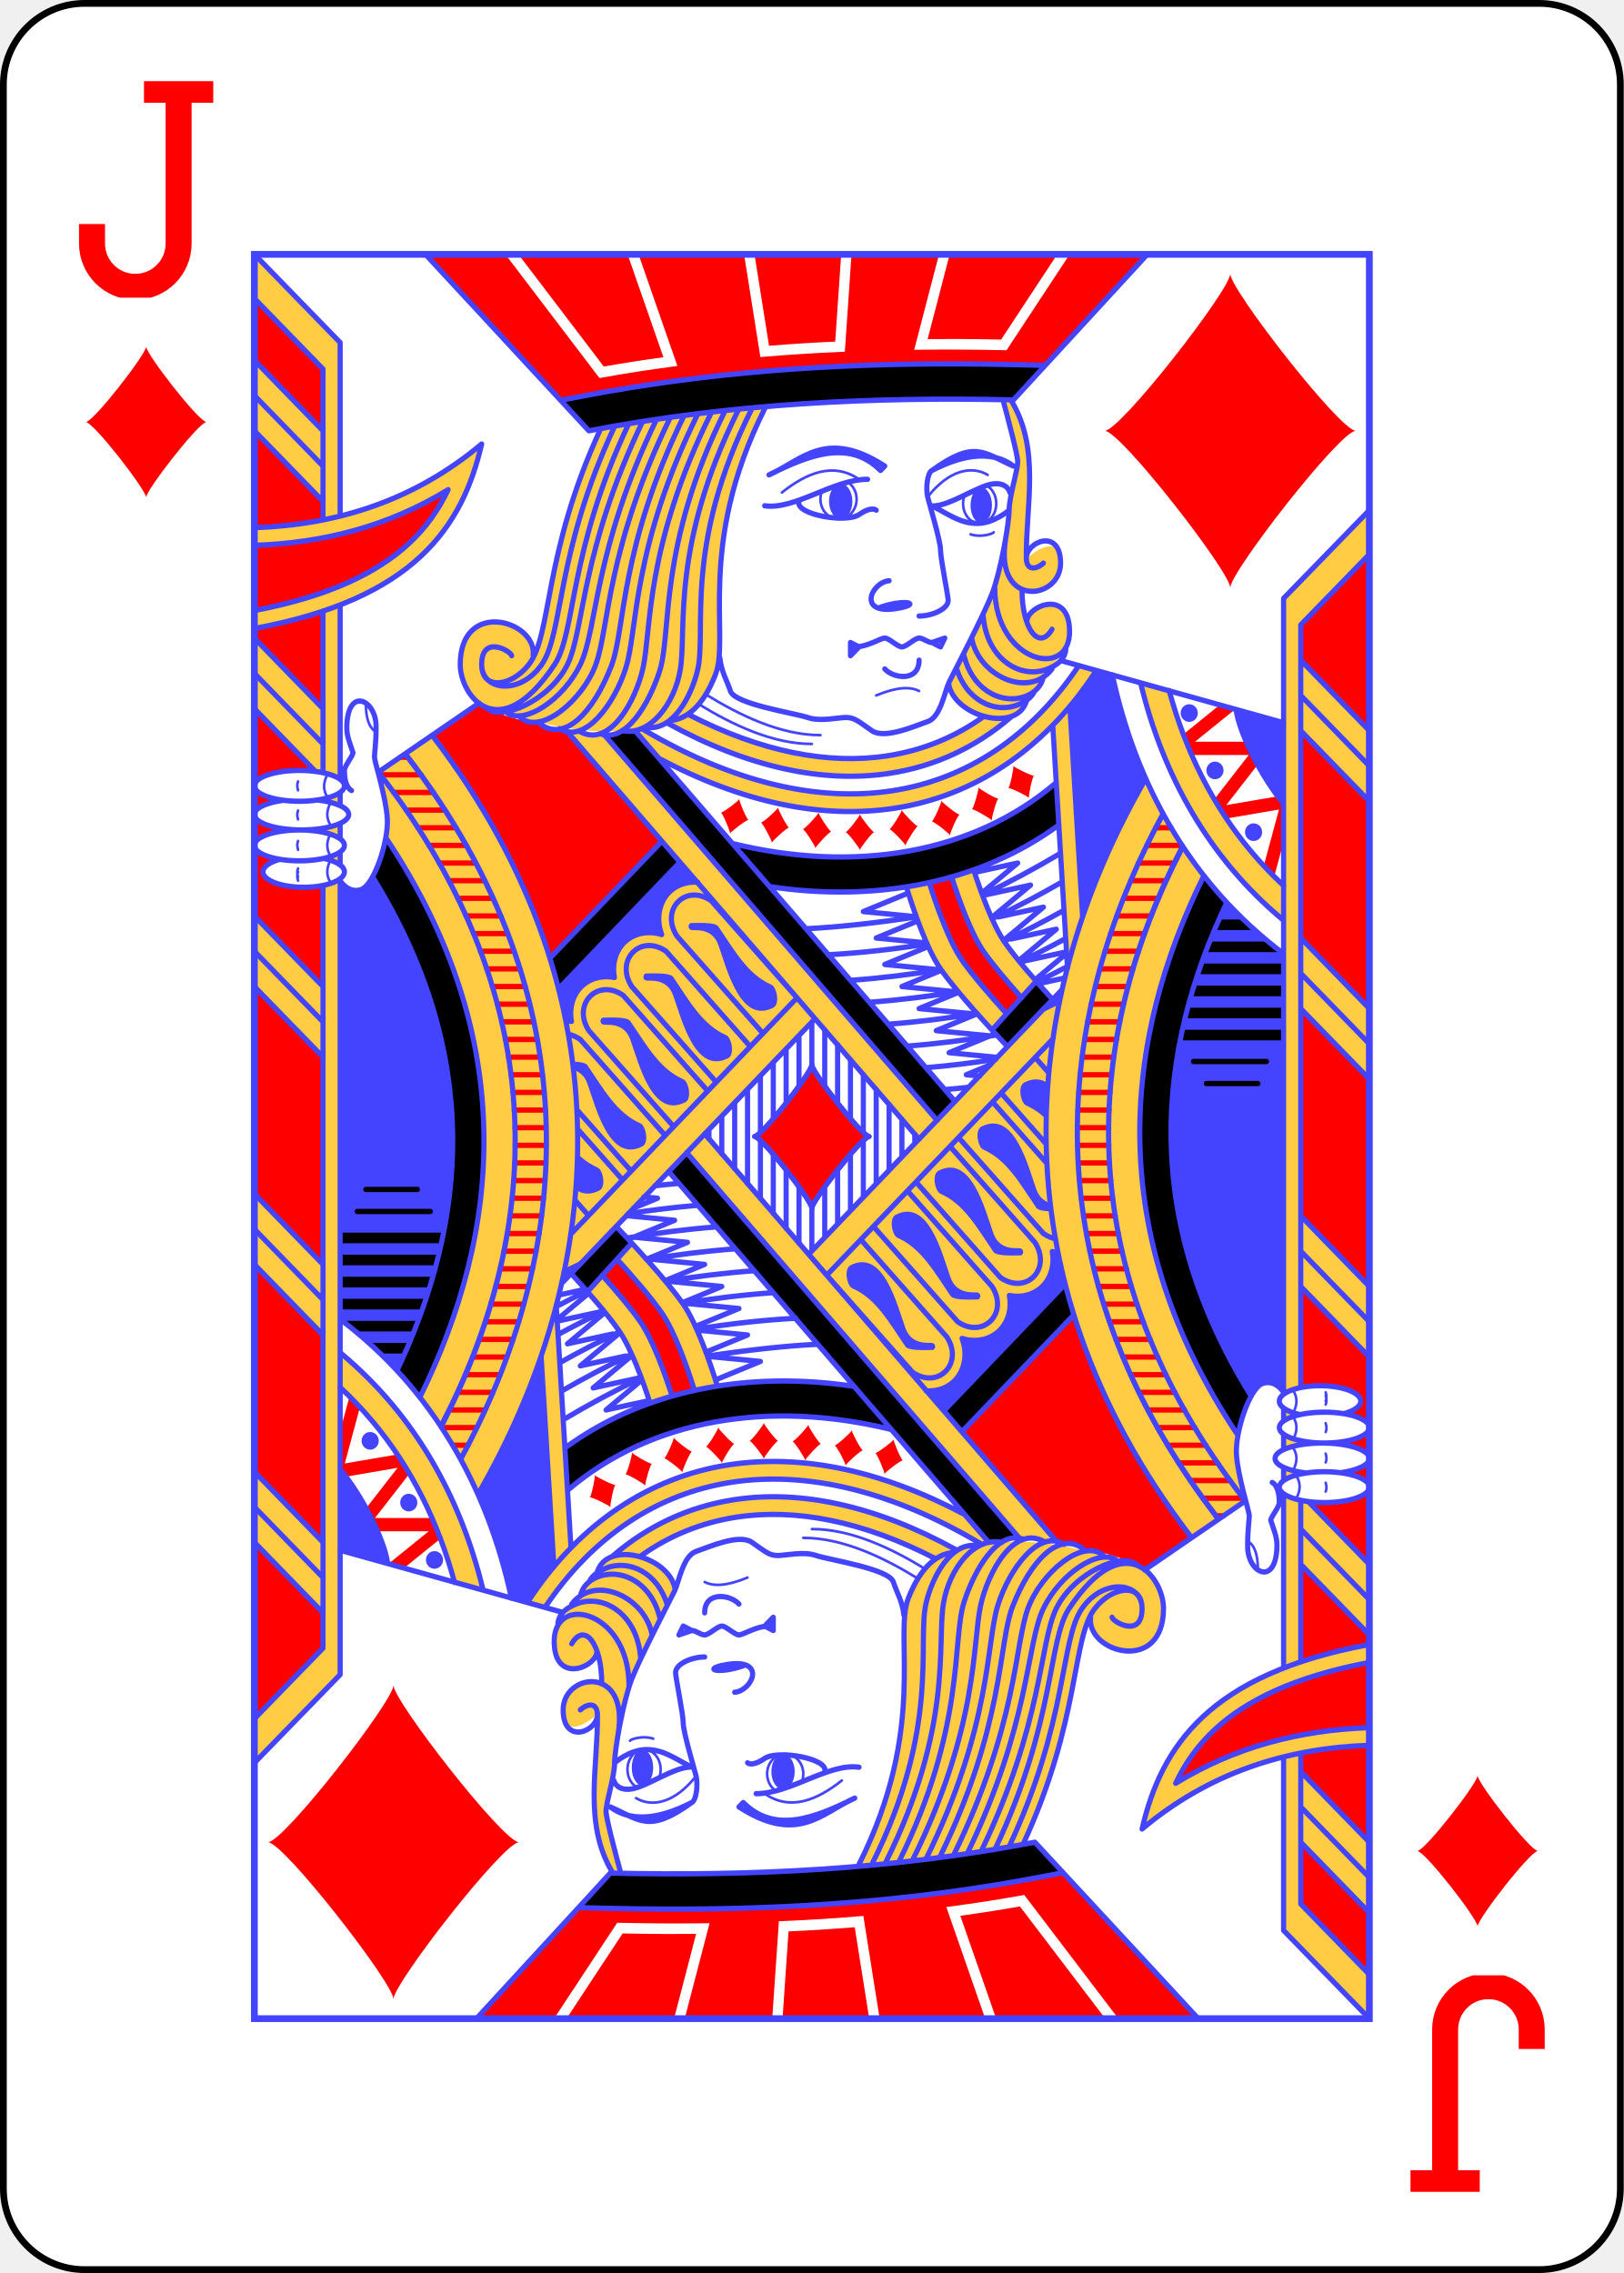
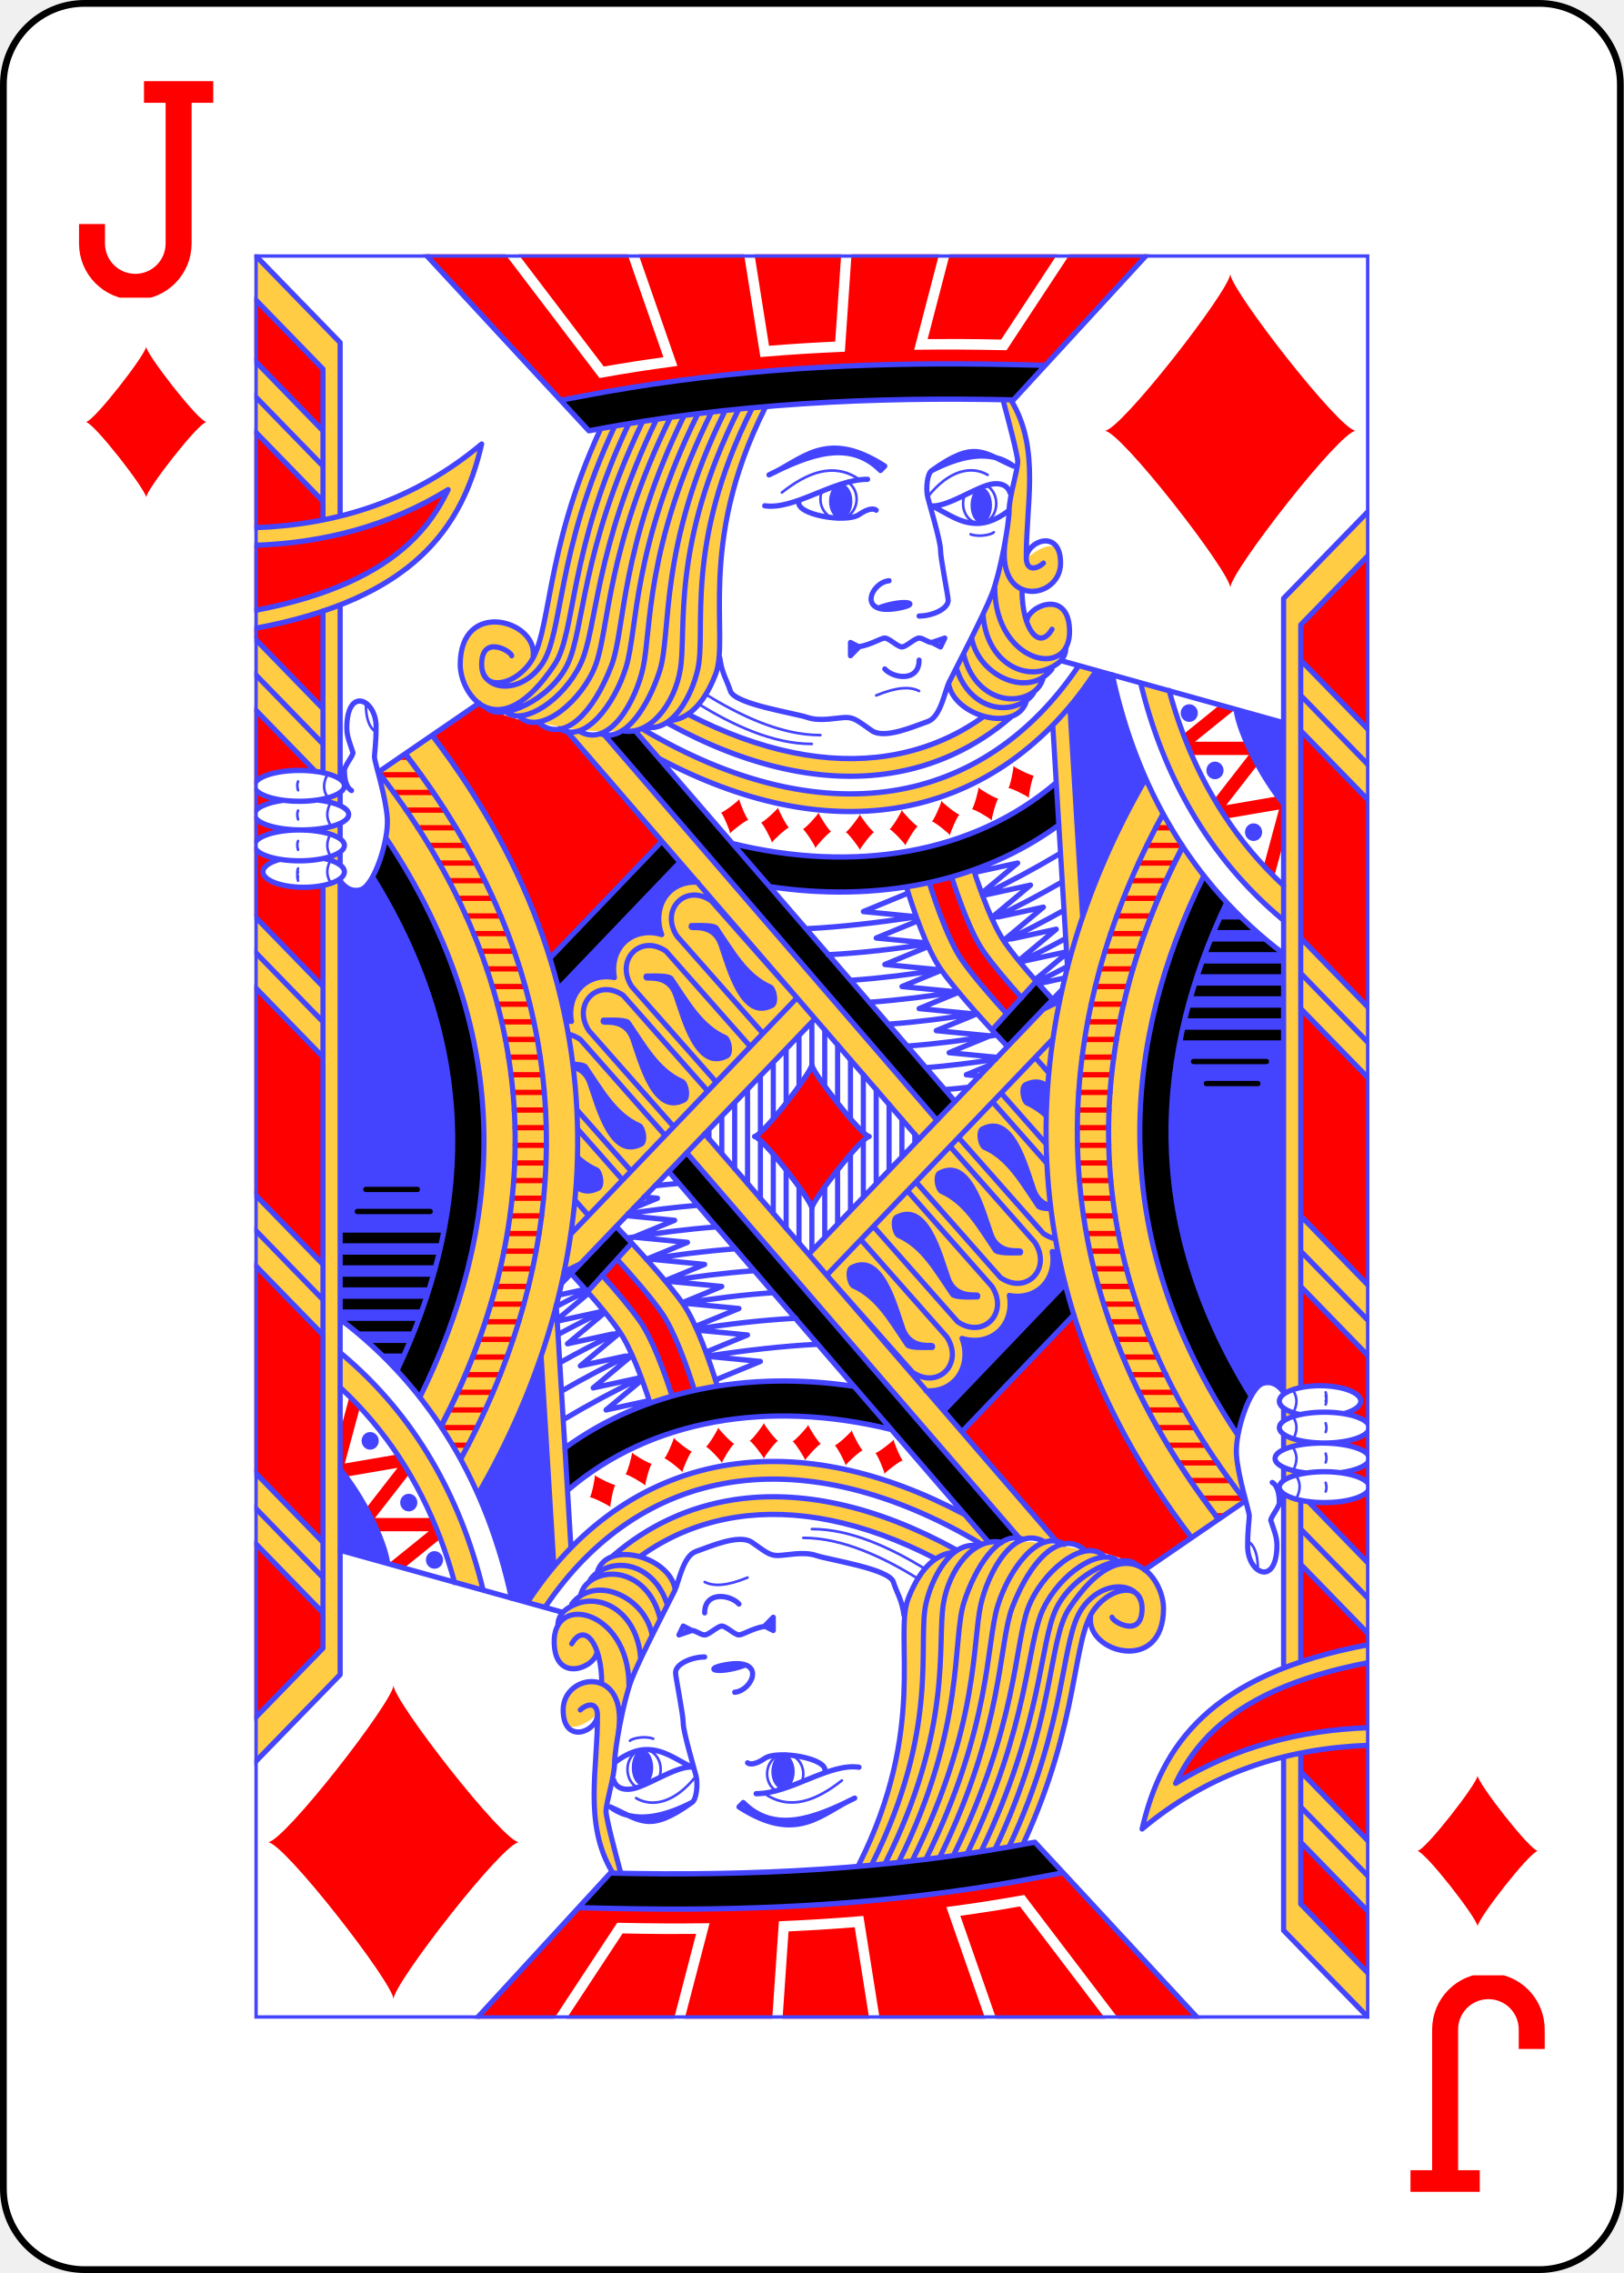
<svg xmlns="http://www.w3.org/2000/svg" xmlns:xlink="http://www.w3.org/1999/xlink" width="2.5in" height="3.5in" viewBox="-120 -168 240 336" preserveAspectRatio="none" class="card" face="JD">
-   <defs>
-     <rect id="DJX" width="164.8" height="260.8" x="-82.4" y="-130.4" />
-   </defs>
+   <symbol id="DJX">
+     <path d="M0,0 L164.8,0 L164.8,260.8 L0,260.8 Z" stroke-width="1" />
+   </symbol>
  <symbol id="DJ" viewBox="-500 -500 1000 1000" preserveAspectRatio="xMinYMid">
    <path d="M50 -460L250 -460M150 -460L150 250A100 100 0 0 1 -250 250L-250 220" stroke="red" stroke-width="120" stroke-linecap="square" stroke-miterlimit="1.5" fill="none" />
  </symbol>
  <symbol id="D" viewBox="-600 -600 1200 1200" preserveAspectRatio="xMinYMid">
    <path d="M-400 0C-350 0 0 -450 0 -500C0 -450 350 0 400 0C350 0 0 450 0 500C0 450 -350 0 -400 0Z" fill="red" />
  </symbol>
  <symbol id="DJ1" preserveAspectRatio="none" viewBox="0 0 1300 2000">
    <path fill="#FC4" d="M0 0L0 602.5A52.5 17.5 0 0 1 52.5 585A52.5 17.5 0 0 1 100 595.092L100 397.393C208.286 356.236 247.222 289.517 265 215C214.523 256.168 159.203 282.41 100 296.691L100 100L0 0zM0 602.5L0 635C0 627.737 13.907 621.507 33.711 618.859L34.012 618.857A52.5 17.5 0 0 1 0 602.5zM0 635L0 670A52.5 17.5 0 0 1 52.5 652.5A52.5 17.5 0 0 1 100 662.592L100 645.057C90.047 649.557 73.609 652.5 55 652.5C24.624 652.5 0 644.665 0 635zM0 670L0 1710L100 1610L100 707.814C92.207 713.556 76.108 717.5 57.5 717.5C31.266 717.5 10 709.665 10 700C10 694.133 17.837 688.941 29.863 685.766A52.5 17.5 0 0 1 0 670zM872.922 165.369C878.474 185.244 890 227.409 890 235C890 245 880 275 880 290C880 305 870 360 860 385C850 410 815 475 809.715 485.826C812.586 504.418 831.774 518.642 851.9 523.861L850.412 523.828C816.551 547.594 778.945 562.323 738.049 568.457C669.735 578.704 590.814 564.241 505.551 521.316L504.895 521.611C516.499 514.249 527.984 500.274 537.598 476.367C554.796 433.598 515 330 595 175C527.022 174.999 461.402 179.195 403.783 197.625C342.894 325.705 345.947 412.394 326.031 454.139C330 415 240 390 240 465C240 485.578 255.555 514.798 283.029 516.09C348.178 537.161 412.978 552.712 485.713 528.33C488.09 528.115 490.507 527.675 492.945 526.996L482.316 531.783C575.769 581.801 663.821 599.816 741.016 588.236C793.229 580.404 840.716 559.159 882.049 524.541L880.32 524.502C889.914 521.895 897.498 515.848 900.469 505.561C924.519 477.241 934.668 461.558 947.25 443.664C950.076 437.658 951.223 429.786 950 420C945 380 900.001 400 900.119 415.273C896.746 404.841 894.999 393.292 895.145 379.896C914.503 387.622 940 374.143 940 350C940 310 900 345 900 345C900 345 916.804 221.49 882.738 166.219L872.922 165.369zM961.201 466.193C905.569 546.711 830.55 595.029 743.984 608.014C655.935 621.221 556.541 598.183 453.027 538.369L445 540L472.33 571.725C568.456 621.376 661.96 640.542 746.951 627.793C817.729 617.176 881.561 583.959 933.777 530.855L930.877 534.031L948.041 808.658L965.627 750.045C961.199 679.205 955.947 595.159 950.773 512.389C960.181 501.477 969.155 489.865 977.656 477.561L981.289 472.303L961.201 466.193zM1033.342 486.02C1059.601 591.374 1112.7 684.039 1198.822 754.031L1199.928 715.506C1133.563 655.602 1090.542 580.332 1066.561 494.352L1033.342 486.02zM365.264 541.561L516.334 711.734C515.472 711.675 514.612 711.631 513.756 711.619C512.459 711.601 511.17 711.636 509.893 711.725C499.673 712.431 490.205 716.512 483.305 723.412C471.76 734.956 468.115 753.69 474.955 771.098C469.027 769.238 463.01 768.556 457.232 768.955C447.013 769.661 437.543 773.742 430.643 780.643C420.972 790.313 416.849 805.029 419.783 819.783C415.557 818.943 411.334 818.672 407.232 818.955C397.013 819.661 387.543 823.742 380.643 830.643C371.026 840.26 366.894 854.867 369.734 869.539C369.451 869.479 369.168 869.406 368.885 869.352C367.905 869.149 366.907 869.045 365.906 869.041C365.037 869.038 364.183 869.108 363.352 869.248L363.74 871.375C342.124 763.333 292.851 653.033 207.75 544.896L144.154 586.48C147.98 601.13 154.045 623.759 155 640C155.352 645.977 154.664 653.376 153.588 661.789C309.967 889.988 287.883 1108.49 192.412 1294.926C219.454 1328.214 242.125 1365.216 260.432 1405.092C304.395 1331.609 338.788 1250.648 358.482 1164.994L358.174 1166.617L653.705 866.473L774.865 1002.951L795.9 981.588L408.006 544.65L365.264 541.561zM100 609.904A52.5 17.5 0 0 1 73.174 618.559L73.836 618.553C84.484 619.788 93.586 622.042 100 624.941L100 609.904zM100 677.404A52.5 17.5 0 0 1 80.135 684.848L81.191 684.828C89.256 686.541 95.82 689.104 100 692.182L100 677.404zM838.641 697.736L813.053 705.961C821.502 731.58 835.544 769.762 850 790C860.843 805.18 878.269 825.064 894.529 842.715C894.529 842.715 917.566 830.644 910.729 823.059C897.241 808.094 883.902 792.462 875 780C860.874 760.224 847.144 723.315 838.641 697.736zM786.85 712.279L760.133 716.928C767.967 741.662 783.721 787.209 800 810C814.389 830.144 840.371 858.569 859.836 879.07C866.969 886.584 876.719 860.457 876.719 860.457C858.628 841.113 837.464 817.45 825 800C809.834 778.767 795.125 737.784 786.85 712.279z" />
  </symbol>
  <symbol id="DJ2" preserveAspectRatio="none" viewBox="0 0 1300 2000">
    <path fill="red" d="M199.521,0l157.664,165.582 25.473,-4.902c149.958,-27.996 296.776,-37.138 441.393,-36.51 20.66,0.09 41.275,0.378 61.848,0.84l34.475,1.57L1040.949,0h-90.371l-73.627,108.701 -3.268,-0.072c-17.44,-0.384 -35.101,-0.607 -52.801,-0.684 -14.191,-0.062 -28.397,-0.029 -43.678,0.152l-7.916,0.094L798.268,0H696.223l-7.773,110.4 -5.359,0.221c-28.906,1.195 -58.058,2.965 -87.605,5.359L589.971,116.428 570.955,0H447.898l45.314,126.52 -7.391,0.957c-26.194,3.391 -52.95,7.403 -79.91,12.123L402.369,140.221 292.633,0Zm108.35,0 99.543,127.197c23.432,-4.051 46.649,-7.54 69.502,-10.588L435.15,0Zm275.244,0 16.924,103.627c25.991,-2.041 51.693,-3.606 77.189,-4.721L684.191,0Zm227.576,0 -25.73,96.07c12.299,-0.107 24.295,-0.176 35.975,-0.125 16.664,0.072 33.27,0.302 49.725,0.645L936.086,0ZM0,50v70l80,80v-70zm0,150v109.854c27.325,-0.911 54.014,-3.781 80,-8.816V280Zm225.898,66.748C156.887,308.026 80.516,327.253 0,329.854v73.936c87.942,-16.247 143.49,-43.188 179.627,-75.494 20.794,-18.589 35.415,-39.201 46.271,-61.547zM80,404.438C56.424,412.129 29.87,418.722 0,424.094V435l80,80zm182.084,104.172 -54.93,36.684c65.585,82.864 109.888,167.062 137.031,251.623L475.107,665.293 365.264,541.561c-34.415,-10.878 -70.714,-12.66 -103.18,-32.951zm863.334,2.24 -42.344,33.27 9.807,23.381h66.514l-40.512,50.641 14.359,21.424 61.381,-10.23 -17.67,63.613 12.203,12.115 10.982,-39.539 -0.596,-43.387 -6.068,-7.82 -60.371,10.062 36.715,-45.895L1156.74,552.5h-60.057l46.652,-36.656zM0,515v87.5a52.5,17.5 0 0 1 52.5,-17.5 52.5,17.5 0 0 1 18.664,1.164zm0,87.5V635c0,-7.263 13.907,-13.493 33.711,-16.141l0.301,-0.002A52.5,17.5 0 0 1 0,602.5ZM0,635v35a52.5,17.5 0 0 1 52.5,-17.5 52.5,17.5 0 0 1 27.5,2.619v-4.545C72.493,651.797 64.012,652.5 55,652.5 24.624,652.5 0,644.665 0,635Zm0,35v80l80,80V715.414C73.302,716.744 65.642,717.5 57.5,717.5 31.266,717.5 10,709.665 10,700c0,-5.867 7.837,-11.059 19.863,-14.234A52.5,17.5 0 0 1 0,670ZM170.152,567a3,3 0 1 0 0,6h8.428 0.381a3,3 0 1 0 0,-6h-0.381zM72.721,586.354A52.5,17.5 0 0 1 80,587.619v-1.266zM146.998,587a3,3 0 1 0 0,6h46.938 0.355a3,3 0 1 0 0,-6h-0.355zm15.473,20a3,3 0 1 0 0,6h45.842 0.324a3,3 0 1 0 0,-6H208.312ZM80,617.393a52.5,17.5 0 0 1 -6.863,1.166l0.699,-0.006c2.125,0.247 4.17,0.544 6.164,0.869zM176.955,627a3,3 0 1 0 0,6h44.982 0.297a3,3 0 1 0 0,-6h-0.297zm13.672,20a3,3 0 1 0 0,6h44.199 0.27a3,3 0 1 0 0,-6h-0.27zm12.871,20a3,3 0 1 0 0,6h43.381 0.25a3,3 0 1 0 0,-6h-0.25zm12.078,20a3,3 0 1 0 0,6h42.422a3,3 0 1 0 0,-6zm597.477,18.961 -26.203,6.318C795.125,737.784 809.834,778.767 825,800c12.701,17.782 34.437,42.018 52.748,61.559L894.529,842.715C878.269,825.064 860.843,805.18 850,790 835.544,769.762 821.502,731.58 813.053,705.961ZM226.846,707a3,3 0 1 0 0,6h41.582a3,3 0 1 0 0,-6zm10.307,20a3,3 0 1 0 0,6h41.021a3,3 0 1 0 0,-6zm9.557,20a3,3 0 1 0 0,6h40.467a3,3 0 1 0 0,-6zm8.814,20a3,3 0 1 0 0,6h39.76 0.156a3,3 0 1 0 0,-6h-0.156zm8.082,20a3,3 0 1 0 0,6h39.141a3,3 0 1 0 0,-6zm7.354,20a3,3 0 1 0 0,6h38.609a3,3 0 1 0 0,-6zm6.514,20a3,3 0 1 0 0,6h38.264a3,3 0 1 0 0,-6zM0,830v235l80,80V910Zm283.213,17a3,3 0 1 0 0,6h37.809a3,3 0 1 0 0,-6zm5.043,20a3,3 0 1 0 0,6h37.439a3,3 0 1 0 0,-6zm4.354,20a3,3 0 1 0 0,6h37.152a3,3 0 1 0 0,-6zm3.668,20a3,3 0 1 0 0,6h36.945a3,3 0 1 0 0,-6zm2.986,20a3,3 0 1 0 0,6h36.627a3,3 0 1 0 0,-6zm2.197,20a3,3 0 1 0 0,6h36.453a3,3 0 1 0 0,-6zm1.49,20a3,3 0 1 0 0,6h36.398a3,3 0 1 0 0,-6zm0.83,20a3,3 0 1 0 0,6H340a3,3 0 1 0 0,-6zm0.174,20a3,3 0 1 0 0,6H340a3,3 0 1 0 0,-6zm-0.484,20a3,3 0 1 0 0,6h36.412a3,3 0 1 0 0,-6zm-1.137,20a3,3 0 1 0 0,6h36.447a3,3 0 1 0 0,-6zm-1.787,20a3,3 0 1 0 0,6h36.555a3,3 0 1 0 0,-6zm-2.52,20a3,3 0 1 0 0,6h36.816a3,3 0 1 0 0,-6zm-3.184,20a3,3 0 1 0 0,6h37.115a3,3 0 1 0 0,-6zm-3.826,20a3,3 0 1 0 0,6h37.354a3,3 0 1 0 0,-6zM0,1145v235l80,80v-235zm286.551,2a3,3 0 1 0 0,6h37.656a3,3 0 1 0 0,-6zm-5.109,20a3,3 0 1 0 0,6h38.023a3,3 0 1 0 0,-6zm-5.75,20a3,3 0 1 0 0,6h38.445a3,3 0 1 0 0,-6zm-6.396,20a3,3 0 1 0 0,6h38.914a3,3 0 1 0 0,-6zm-7.041,20a3,3 0 1 0 0,6h39.396a3,3 0 1 0 0,-6zm-7.691,20a3,3 0 1 0 0,6h39.844a3,3 0 1 0 0,-6zm-8.342,20a3,3 0 1 0 0,6h40.34a3,3 0 0 0 0.002,0 3,3 0 0 0 0.006,0h0.039a3,3 0 0 0 0.162,-5.996 3,3 0 0 0 -0.178,0h-0.031zm-9,20a3,3 0 1 0 0,6h40.883a3,3 0 1 0 0,-6zm-9.66,20a3,3 0 1 0 0,6h41.463a3,3 0 1 0 0,-6zm-9.125,20a3,3 0 1 0 0,6h40.877a3,3 0 1 0 0,-6zm12.818,20a3,3 0 1 0 0,6h17.703 0.125a3,3 0 1 0 0,-6h-0.125zM0,1459.955V1660l80,-80v-40.768z" />
  </symbol>
  <symbol id="DJ3" preserveAspectRatio="none" viewBox="0 0 1300 2000">
    <path fill="#44F" d="M509,758c9,0 28.315,-1.237 32,4 19,27 34.047,54.141 62,66 5.895,2.501 10.258,21.901 2,26 -38.418,19.069 -54.167,-44.095 -64,-71 -7.297,-19.969 -27.054,-16.342 -31,-17 -6,-1 -3.687,-8 -1,-8zM456.339,815.231c9,0 28.315,-1.237 32,4 19,27 34.047,54.141 62,66 5.895,2.501 10.258,21.901 2,26 -38.418,19.069 -54.167,-44.095 -64,-71 -7.297,-19.969 -27.054,-16.342 -31,-17 -6,-1 -3.687,-8 -1,-8zM406.339,865.231c9,0 28.315,-1.237 32,4 19,27 34.047,54.141 62,66 5.895,2.501 10.258,21.901 2,26 -38.418,19.069 -54.167,-44.095 -64,-71 -7.297,-19.969 -27.054,-16.342 -31,-17 -6,-1 -3.687,-8 -1,-8zM371.248,915.149c7.579,0.188 14.956,1.05 17.09,4.082 19,27 34.047,54.141 62,66 5.895,2.501 10.258,21.901 2,26 -38.418,19.069 -54.167,-44.095 -64,-71 -3.549,-9.711 -10.044,-13.842 -16.235,-15.599M376.289,1019.066c7.016,6.682 14.831,12.255 24.049,16.166 5.895,2.501 10.258,21.901 2,26 -10.879,5.4 -19.941,4.206 -27.565,-0.892M697.25,280a13.625,20 0 0 1 -13.625,20 13.625,20 0 0 1 -13.625,-20 13.625,20 0 0 1 13.625,-20 13.625,20 0 0 1 13.625,20zM860,284.506a12.5,20.292 0 0 1 -12.5,20.292 12.5,20.292 0 0 1 -12.5,-20.292 12.5,20.292 0 0 1 12.5,-20.292 12.5,20.292 0 0 1 12.5,20.292zM1039.288,594.296c-17.009,-37.323 -29.874,-76.645 -38.918,-117.435l-19.08,-4.558 -3.633,5.258c-8.474,12.264 -17.414,23.846 -26.839,34.714 5.125,82.8 10.381,166.892 15.044,237.706 19.442,-54.632 44.354,-106.743 73.427,-155.684zM1144.6,515.971l55.194,14.905m-55.194,-14.905c3.51,27.018 30.401,77.532 54.943,106.167l0.251,-91.261M137.57,706c-4.348,7.569 -8.855,12.681 -13.242,14.107C109.291,724.995 100,709.976 100,709.976l0.078,496.904c23.977,17.954 45.709,37.081 66.058,57.431 82.103,-167.626 100.655,-356.414 -28.566,-558.312zM100,1610 -10,1720M354.528,832.821l141.618,-143.829 20.83,22.783c-1.078,-0.089 -2.152,-0.14 -3.221,-0.156 -1.297,-0.018 -2.586,0.017 -3.863,0.105 -10.219,0.706 -19.688,4.787 -26.588,11.688 -11.544,11.544 -15.19,30.278 -8.35,47.686 -5.928,-1.859 -11.945,-2.542 -17.723,-2.143 -10.219,0.706 -19.689,4.787 -26.59,11.688 -9.67,9.67 -13.793,24.386 -10.859,39.141 -4.226,-0.84 -8.449,-1.111 -12.551,-0.828 -10.219,0.706 -19.689,4.787 -26.59,11.688 -9.617,9.617 -13.748,24.224 -10.908,38.896 -0.283,-0.06 -0.566,-0.133 -0.85,-0.188 -0.98,-0.203 -1.978,-0.307 -2.979,-0.311 -0.87,-0.003 -1.723,0.068 -2.555,0.208zM1100,520a10,10 0 0 1 -10,10 10,10 0 0 1 -10,-10 10,10 0 0 1 10,-10 10,10 0 0 1 10,10zM1130,585a10,10 0 0 1 -10,10 10,10 0 0 1 -10,-10 10,10 0 0 1 10,-10 10,10 0 0 1 10,10zM1175,655a10,10 0 0 1 -10,10 10,10 0 0 1 -10,-10 10,10 0 0 1 10,-10 10,10 0 0 1 10,10z" />
  </symbol>
  <symbol id="DJ4" preserveAspectRatio="none" viewBox="0 0 1300 2000">
    <path fill="black" d="M130,1057c-4.057,-0.057 -4.057,6.057 0,6h60c4.057,0.057 4.057,-6.057 0,-6zm-10,25c-4.057,-0.057 -4.057,6.057 0,6h85c4.057,0.057 4.057,-6.057 0,-6zm-20,27v12h117.996l2.322,-12zm0,25v12h112.19l2.612,-12zm0,25v12h104.353l3.774,-12zm0,25v12h96.806l3.483,-12zm17.561,37h68.505l4.935,-12h-87.372zm29.898,25h27.866l4.935,-12h-46.444zM885.898,125.01c-20.572,-0.462 -41.188,-0.75 -61.848,-0.84 -144.617,-0.628 -291.435,8.513 -441.393,36.51L356.765,165.141 390,200c167.854,-31.337 332.223,-38.656 495,-35l35.361,-38.408zM934.484,599.132c-96.952,80.76 -235.54,102.495 -377.1,68.721l43.715,48.936c123.687,18.042 244.26,-3.946 336.972,-69.989zM816.934,960.224 444.424,540.616 408.006,544.65 795.9,981.588ZM496.146,688.992 354.528,832.821 344.459,797.973 475.103,665.289ZM877.718,897.621c-4.427,-4.522 -10.572,-10.854 -17.549,-18.39l51.237,-55.326c6.549,7.159 13.215,14.344 19.389,20.895M192.987,1295.533c94.897,-187.044 116.98,-405.546 -39.015,-633.202 -4.979,15.602 -9.504,32.46 -16.219,43.261 129.038,202.306 110.486,391.093 29.078,558.571z" />
  </symbol>
  <symbol id="DJ5" preserveAspectRatio="none" viewBox="0 0 1300 2000">
    <path stroke="#44F" stroke-linecap="round" stroke-linejoin="round" stroke-width="6" fill="none" d="M100,709.952V1610L-2.9802322e-6,1710M100,678.111v13.911M100,645.033v17.312M100,609.791v14.839M100,397.41V594.643M5.9604645e-7,5.9604645e-7 100,100v196.63M100.156,1207.275c107.997,79.347 171.737,190.717 199.486,315.914M207.3,545.261C445.376,846.844 403.682,1165.656 260.675,1405.606M358.174,1166.617 653.704,866.472M365.264,541.561 774.865,1002.951M650,870.236V1005M635,885.469V1120.805M620,900.703 620,1103.908M605,915.937l10e-6,171.074M590,931.172V1070.115M575,946.406V1053.219M560,961.641l-2e-5,74.682M545,976.875l-10e-6,42.551M530,992.109v10.42M408.006,544.65 795.9,981.588M444.424,540.616l372.51,419.609M368.801,1110.75 632.661,842.769M354.528,832.821 496.146,688.992M344.459,797.973 475.103,665.289M144.449,587.034 262.085,508.61M940.101,460.451l259.692,70.425M882.049,524.54c-41.333,34.618 -88.82,55.864 -141.033,63.696 -77.195,11.579 -165.246,-6.435 -258.699,-56.453M453.028,538.37c103.513,59.813 202.907,82.851 290.956,69.644 86.565,-12.985 161.584,-61.304 217.217,-141.821M850.411,523.829C816.55,547.595 778.945,562.323 738.049,568.457 669.735,578.704 590.814,564.241 505.551,521.317M557.384,667.852c141.56,33.774 280.148,12.039 377.1,-68.721M930.877,534.031l17.164,274.628M950.766,512.261c5.176,82.814 10.432,166.905 14.861,237.784M601.099,716.788c123.687,18.042 244.26,-3.946 336.972,-69.989M760.133,716.928C767.967,741.662 783.721,787.209 800,810c19.662,27.527 60.973,70.517 77.718,87.621M786.849,712.279C795.124,737.784 809.834,778.767 825,800c12.464,17.45 33.628,41.114 51.719,60.458M813.053,705.961C821.503,731.58 835.544,769.762 850,790c10.843,15.18 28.27,35.063 44.53,52.714M838.642,697.737C847.145,723.316 860.874,760.224 875,780c13.414,18.779 36.904,44.756 55.795,64.8M153.972,662.331C309.967,889.988 287.883,1108.489 192.987,1295.533M1199.928,715.507c-53.227,-48.045 -91.438,-105.975 -116.853,-171.387 -6.273,-16.146 -11.767,-32.747 -16.514,-49.768M1198.823,754.032c-86.122,-69.992 -139.221,-162.657 -165.48,-268.012M1144.6,515.971c3.51,27.018 30.401,77.532 54.943,106.167M80,240 -2.9802322e-7,160M0,120l80,80M80,280 -2.9802322e-7,200M80,555 -2.9802322e-7,475M0,435l80,80M80,870 -2.9802322e-7,790M0,750l80,80M80,910 -2.9802322e-7,830M80,1185 -2.9802322e-7,1105M0,1065l80,80M80,1225 -2.9802322e-7,1145M80,1500 -2.9802322e-7,1420M0,1380l80,80M80,1540 -2.9802322e-7,1460M80,715.826V1580L-5.9604645e-7,1660M80,404.212V586.914M0,50l80,80v170.958M592.661,882.769l-100,-110c-20,-30 10,-60 40,-40l100,110M538.524,938.376 440,830c-20,-30 10,-60 40,-40l98.193,108.012M488.885,988.773 390,880c-20,-30 10,-60 40,-40l98.606,108.467M366.055,884.082c4.519,0.868 9.232,2.776 13.945,5.918l98.886,108.774M439.259,1039.185 376.341,969.976M376.856,991.542l52.371,57.608M389.335,1089.268l-15.594,-17.153M516.977,711.775c-1.078,-0.089 -2.152,-0.14 -3.221,-0.156 -1.297,-0.018 -2.586,0.017 -3.863,0.105 -10.219,0.706 -19.688,4.787 -26.588,11.688 -11.544,11.544 -15.19,30.278 -8.35,47.686 -5.928,-1.859 -11.945,-2.542 -17.723,-2.143 -10.219,0.706 -19.689,4.787 -26.59,11.688 -9.67,9.67 -13.793,24.386 -10.859,39.141 -4.226,-0.84 -8.449,-1.111 -12.551,-0.828 -10.219,0.706 -19.689,4.787 -26.59,11.688 -9.617,9.617 -13.748,24.224 -10.908,38.896 -0.283,-0.06 -0.566,-0.133 -0.85,-0.188 -0.98,-0.203 -1.978,-0.307 -2.979,-0.311 -0.87,-0.003 -1.723,0.068 -2.555,0.208M911.501,824.106l-51.301,54.965M848.93,726.398c30.438,-14.244 60.781,-29.936 91.001,-47.503M860.229,753.123c27.325,-12.679 54.575,-26.511 81.729,-41.804M874.067,778.661c23.36,-10.811 46.666,-22.46 69.903,-35.142M892.425,802.102c17.883,-8.34 35.733,-17.177 53.545,-26.598M912.413,824.762c11.862,-5.596 23.71,-11.414 35.541,-17.48M919.958,855.554c6.272,-2.875 12.539,-5.81 18.803,-8.809M848.071,724.086 890,690 839.651,700.627M859.686,751.837 905,715 852.309,726.121M873.553,777.759 920,740 867.309,751.121M891.242,800.573 935,765 882.309,776.121M946.916,790.651l-49.607,10.47M910.283,822.288l36.743,-29.869M944.574,820.366l-27.265,5.754M921.876,854.122l18.259,-14.844M796.745,810.826 735,805 785,785M816.745,835.826 755,830 800.995,811.602M836.745,860.825 775,855 821.293,836.483M856.745,885.826 795,880 843.076,860.769M865.487,910.235 810,905 860,885M771.875,751.157c-45.675,6.443 -87.52,11.323 -128.233,13.293M771.745,750.826 710,745 760,725M784.463,781.691c-37.56,5.866 -76.037,10.142 -115.741,12.289M783.928,780.56 725,775 773.666,755.534M800.543,810.726c-34.211,5.512 -69.172,9.723 -105.121,12.221 -0.113,0.008 -0.226,0.016 -0.338,0.024M820.562,835.723c-33.673,5.426 -68.073,9.591 -103.426,12.104M842.46,860.416c-33.626,5.47 -67.975,9.688 -103.271,12.263M865,885c-33.784,5.565 -68.294,9.873 -103.757,12.527M864.175,912.505c-26.572,4.034 -53.609,7.264 -81.218,9.499M832.539,944.214c-9.118,0.981 -18.296,1.857 -27.537,2.622M845.626,931.474 830,930 857.643,918.943M137.753,705.592c129.038,202.306 110.486,391.093 29.078,558.571M144.664,587.05c211.433,263.851 187.394,526.874 72.807,741.458M240.698,1365.491C368.264,1137.311 400.016,847.839 175.72,566.274M144.78,587.132C356.096,850.901 332.058,1113.924 217.853,1328.87M176.02,566.162c223.996,281.677 192.244,571.149 64.817,798.824M100,710c0,0 9.291,14.995 24.328,10.107C139.668,715.121 156.474,665.06 155,640c-1.468,-24.957 -15,-65 -15,-70 0,-5 1.909,-14.691 1.909,-34.691 0,-30 -31.909,-45.309 -34.073,-2.527C107.209,545.174 110,550 115,565M115,565c-0.676,4.552 -10,15 -10,20 0,20 8.286,22.809 8.286,22.809M0,602.5A52.5,17.5 0 0 1 52.5,585 52.5,17.5 0 0 1 105,602.5 52.5,17.5 0 0 1 52.5,620 52.5,17.5 0 0 1 0,602.5M0,635c0,0 0,0 0,0 0,-7.263 13.907,-13.493 33.71,-16.141M73.837,618.553C94.935,621 110,627.44 110,635c0,9.665 -24.624,17.5 -55,17.5 -30.376,0 -55,-7.835 -55,-17.5M0,670A52.5,17.5 0 0 1 52.5,652.5 52.5,17.5 0 0 1 105,670 52.5,17.5 0 0 1 52.5,687.5 52.5,17.5 0 0 1 0,670M81.191,684.829C95.421,687.851 105,693.514 105,700c0,9.665 -21.266,17.5 -47.5,17.5 -26.234,0 -47.5,-7.835 -47.5,-17.5 0,-5.87 7.845,-11.066 19.884,-14.24M71.354,586.354 1.8096853e-5,515M0.02,309.855C97.554,306.607 187.046,278.578 265,215 242.582,308.966 186.547,390.542 0.192,424.084M0.026,329.865C80.534,327.262 156.893,308.022 225.898,266.748 215.042,289.094 200.421,309.706 179.627,328.295 143.531,360.564 88.07,387.481 0.303,403.733M403.784,197.624C336.263,339.655 347.37,430.787 320,465c-20,25 -55,30 -55,0 0,-35 34.9,-14.626 35,-10M420.15,194.736C350.946,338.298 360.638,429.107 335,465c-25,35 -70,30 -70,0M436.417,192.11C365.772,337.154 375.059,428.375 350,465c-65,95 -110,35 -110,0 0,-75 90,-50 85,-10M452.669,189.51C380.329,335.873 384.964,425.072 365,465c-20,40 -77.602,65.61 -94.572,48.745M468.763,187.305C395.282,334.978 400.064,424.872 380,465c-20,40 -64.5,68.136 -85,55M484.862,185.097C410.176,334.001 413.892,422.783 398.06,465c-15,40 -63.998,80.555 -88.06,60M500.989,182.866C425.269,333.183 432.827,424.628 416.121,466.749 395,520 361.556,552.647 333.873,532.762M517.083,180.7C440.175,332.311 447.076,424.662 433.307,468.06 420,510 385.05,555.512 355.845,537.641M532.953,178.991C455.14,331.615 463.149,424.349 453.116,468.935 445,505 414.577,561.021 378.609,540.433M548.832,177.272C470.166,330.965 486.957,428.902 472.488,472.432 460,510 433.177,553.423 404.187,543.706M564.713,175.556C485.046,330.227 504.286,424.838 496.669,470.246 490,510 460.572,546.713 428.474,539.875M580,175C500,330 527.498,425.817 516.915,470.683 510,500 488.836,539.016 459.373,536.333M595,175c-80,155 -40.203,258.598 -57.401,301.367 -14.963,37.211 -34.463,50.386 -51.885,51.962M872.923,165.37C878.475,185.244 890,227.409 890,235c0,10 -10,40 -10,55 0,15 -10,70 -20,95 -10,25 -45,90 -50,100 -5,10 -9.809,39.563 -24.809,44.563C770.191,534.563 735,550 720,540c-15,-10 -20,-15 -30,-15 -10,0 -30,5 -45,0 -15,-5 -85,-15 -90,-30 -4.379,-13.209 -10,-20 -12.377,-37.814M600,250c38.334,-16.373 66.186,-53.253 135,-10v0l-5,5c-36.119,-35.307 -82.46,-18.225 -130,5v0M885,240c-35,-15 -45,-30 -95,5v0c30,-15 66.711,-25.583 95,-5v0M790,245c-5.615,2.796 -7.258,21.124 -5,30 2.466,9.691 15,50 15,60 0,10 8.935,52.186 8.935,57.186C808.935,402.186 790,410 775,410M740,370c-20.808,1.708 -37.884,39.089 9.316,31.367C779.331,396.457 760,390 730,400M695,440v15l10,-10 -10,-5v0M805,435l-5,10 -10,-5 15,-5v0M700,445c15,0 30,-10 35,-10 5,0 15,10 20,10 5,0 15,-10 20,-10 5,0 10,5 15,5M735,470c10.017,10.832 40,15 40,-10M595,285c35,5 80,-30 120,-30M635,280c-5,15 55,25 70,15 15,-10 20,-5 20,-5M790.923,285.265c20,0 52.332,-22.8 70,-25 17.668,-2.2 20,10 20,10M790,285c20,10 33.071,20 52.775,20C862.479,305 880,290 880,290M882.739,166.219C916.805,221.491 899.287,285.408 900,345c0.877,16.276 15,10 20,5M875.871,322.903C862.68,401.749 940,392.043 940,350c0,-40 -40,-25 -40,-5M895,380c0,45 20,70 35,45M863.258,377.678C863.149,465.861 958.062,484.498 950,420c-5,-40 -50,-20 -49.354,-3.324M849.71,409.419C853.692,459.152 893.434,482.286 925,470c18.663,-7.264 21.42,-17.97 21.126,-24.435M836.381,435.227C844.554,477.951 902.816,504.171 930,470M826.958,452.98c9.23,40.691 44.654,58.763 73.332,47.601 9.377,-3.79 17.976,-11.415 19.488,-21.63M818.484,468.745c11.128,36.612 44.521,52.456 71.806,41.836 10.08,-3.923 15.519,-8.85 18.345,-13.571M809.429,486.652c6.149,37.142 80.063,56.922 91.04,18.908M920.159,125.779l-34.261,-0.77c-20.572,-0.462 -41.188,-0.75 -61.848,-0.84 -144.617,-0.628 -291.435,8.513 -441.393,36.51l-25.623,4.783M199.524,-1.861155e-4 390,200C557.854,168.663 722.223,161.344 885,165L1041.082,-4.7504902e-4M472.329,571.725c96.126,49.651 189.631,68.816 274.622,56.068 92.087,-13.813 172.42,-65.876 230.705,-150.232l3.633,-5.258" />
  </symbol>
  <symbol id="DJ6" preserveAspectRatio="none" viewBox="0 0 1300 2000">
    <path stroke="#44F" stroke-linecap="round" stroke-linejoin="round" stroke-width="3" fill="none" d="M85,590c-4.701,8.725 -5.187,17.099 0,25M88.71,621.884c-4.701,8.725 -5.187,17.099 0,25M88.71,656.884c-4.701,8.725 -5.187,17.099 0,25M88.71,686.884c-4.701,8.725 -5.187,17.099 0,25M130,510c0,25 10,30 10,30M50.928,597.5c-1.131,2.58 -1.339,5.774 0,10M50.928,630.524c-1.131,2.58 -1.339,5.774 0,10M50.928,665c-1.131,2.58 -1.339,5.774 0,10M50.928,700c-1.131,2.58 -1.339,5.774 0,10M50.928,696.159c-1.131,2.58 -1.339,5.774 0,10M725,500c25,-10 40,-10 50,-5M705,255c-30,-20 -60.951,-7.28 -90,15M785,275c24.496,-30.289 50.876,-35.961 70,-25M692.54,258.604c5.799,4.009 9.635,10.975 9.635,18.896 0,12.426 -9.441,22.5 -21.088,22.5 -11.646,0 -21.088,-10.074 -21.088,-22.5 0,-3.285 0.66,-6.406 1.846,-9.22M853.124,261.739c6.976,3.399 11.876,11.415 11.876,20.761 0,12.426 -8.662,22.5 -19.347,22.5 -10.685,0 -19.347,-10.074 -19.347,-22.5 0,-3.816 0.817,-7.411 2.259,-10.56M835,317.323c11.292,3.969 26.1,-0.362 27.069,-2.323M517.969,509.822C557.538,533.358 604.489,555.092 650,555M525.369,498.266C565.472,522.392 613.488,545.094 660,545" />
    <use xlink:href="#D" height="200" width="200" transform="translate(650,1000)scale(1,0.972)rotate(0)translate(-100,-100)" stroke="#44F" stroke-width="36" stroke-linejoin="round" stroke-linecap="round" />
    <use xlink:href="#D" height="50" width="50" transform="translate(894,598)scale(1,0.972)rotate(-26)translate(-25,-25)" />
    <use xlink:href="#D" height="50" width="50" transform="translate(852,623)scale(1,0.972)rotate(-22)translate(-25,-25)" />
    <use xlink:href="#D" height="50" width="50" transform="translate(806,639)scale(1,0.972)rotate(-14)translate(-25,-25)" />
    <use xlink:href="#D" height="50" width="50" transform="translate(757,650)scale(1,0.972)rotate(-6)translate(-25,-25)" />
    <use xlink:href="#D" height="50" width="50" transform="translate(706,655)scale(1,0.972)rotate(0)translate(-25,-25)" />
    <use xlink:href="#D" height="50" width="50" transform="translate(656,653)scale(1,0.972)rotate(5)translate(-25,-25)" />
    <use xlink:href="#D" height="50" width="50" transform="translate(607,647)scale(1,0.972)rotate(10)translate(-25,-25)" />
    <use xlink:href="#D" height="50" width="50" transform="translate(560,637)scale(1,0.972)rotate(15)translate(-25,-25)" />
  </symbol>
  <rect width="239" height="335" x="-119.5" y="-167.5" rx="12" ry="12" fill="white" stroke="black" />
  <use width="164.8" height="260.8" x="-82.4" y="-130.4" xlink:href="#DJ1" />
  <use transform="rotate(180)" width="164.8" height="260.8" x="-82.4" y="-130.4" xlink:href="#DJ1" />
  <use width="164.8" height="260.8" x="-82.4" y="-130.4" xlink:href="#DJ2" />
  <use transform="rotate(180)" width="164.8" height="260.8" x="-82.4" y="-130.4" xlink:href="#DJ2" />
  <use width="164.8" height="260.8" x="-82.4" y="-130.4" xlink:href="#DJ3" />
  <use transform="rotate(180)" width="164.8" height="260.8" x="-82.4" y="-130.4" xlink:href="#DJ3" />
  <use width="164.8" height="260.8" x="-82.4" y="-130.4" xlink:href="#DJ4" />
  <use transform="rotate(180)" width="164.8" height="260.8" x="-82.4" y="-130.4" xlink:href="#DJ4" />
  <use width="164.8" height="260.8" x="-82.4" y="-130.4" xlink:href="#DJ5" />
  <use transform="rotate(180)" width="164.8" height="260.8" x="-82.4" y="-130.4" xlink:href="#DJ5" />
  <use width="164.8" height="260.8" x="-82.4" y="-130.4" xlink:href="#DJ6" />
  <use transform="rotate(180)" width="164.8" height="260.8" x="-82.4" y="-130.4" xlink:href="#DJ6" />
  <use xlink:href="#DJ" height="32" width="32" x="-114.4" y="-156" />
  <use xlink:href="#D" height="26.769" width="26.769" x="-111.784" y="-119" />
  <use xlink:href="#D" height="55.68" width="55.68" x="34" y="-132.16" />
  <g transform="rotate(180)">
    <use xlink:href="#DJ" height="32" width="32" x="-114.4" y="-156" />
    <use xlink:href="#D" height="26.769" width="26.769" x="-111.784" y="-119" />
    <use xlink:href="#D" height="55.68" width="55.68" x="34" y="-132.16" />
  </g>
-   <use xlink:href="#DJX" stroke="#44F" fill="none" />
+   <use xlink:href="#DJX" width="164.8" height="260.8" x="-82.4" y="-130.4" stroke="#44F" fill="none" />
</svg>
